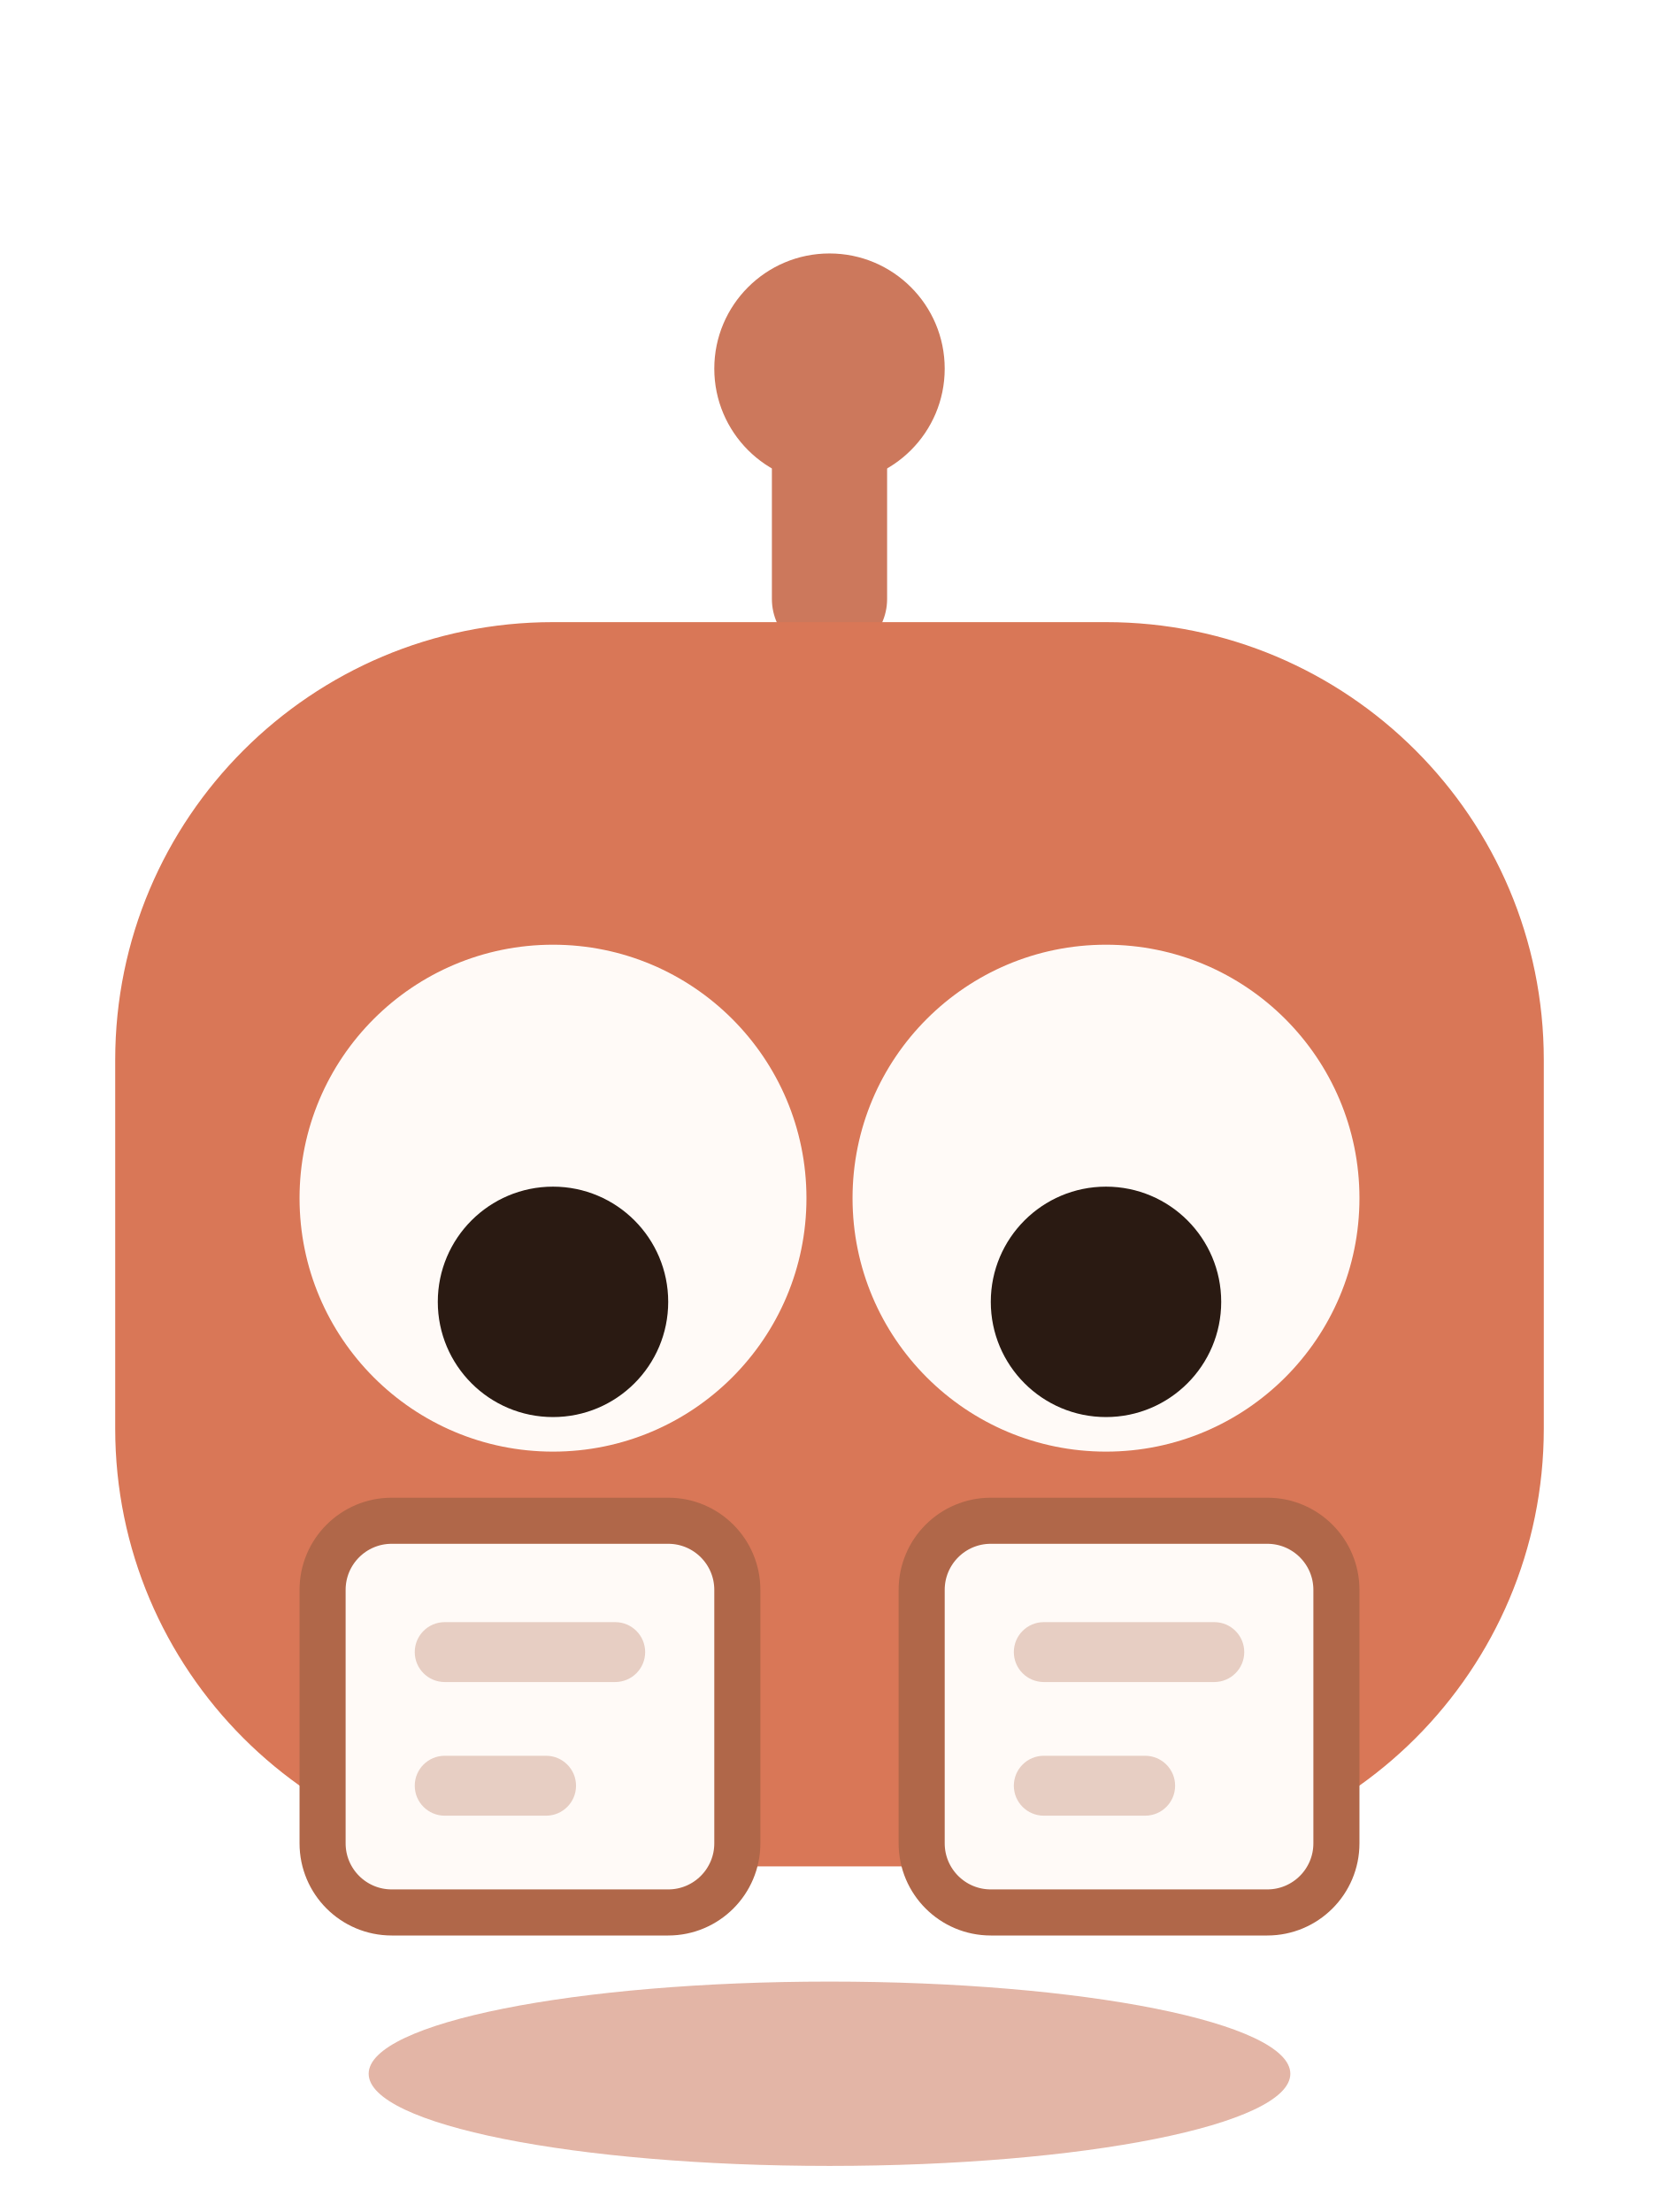
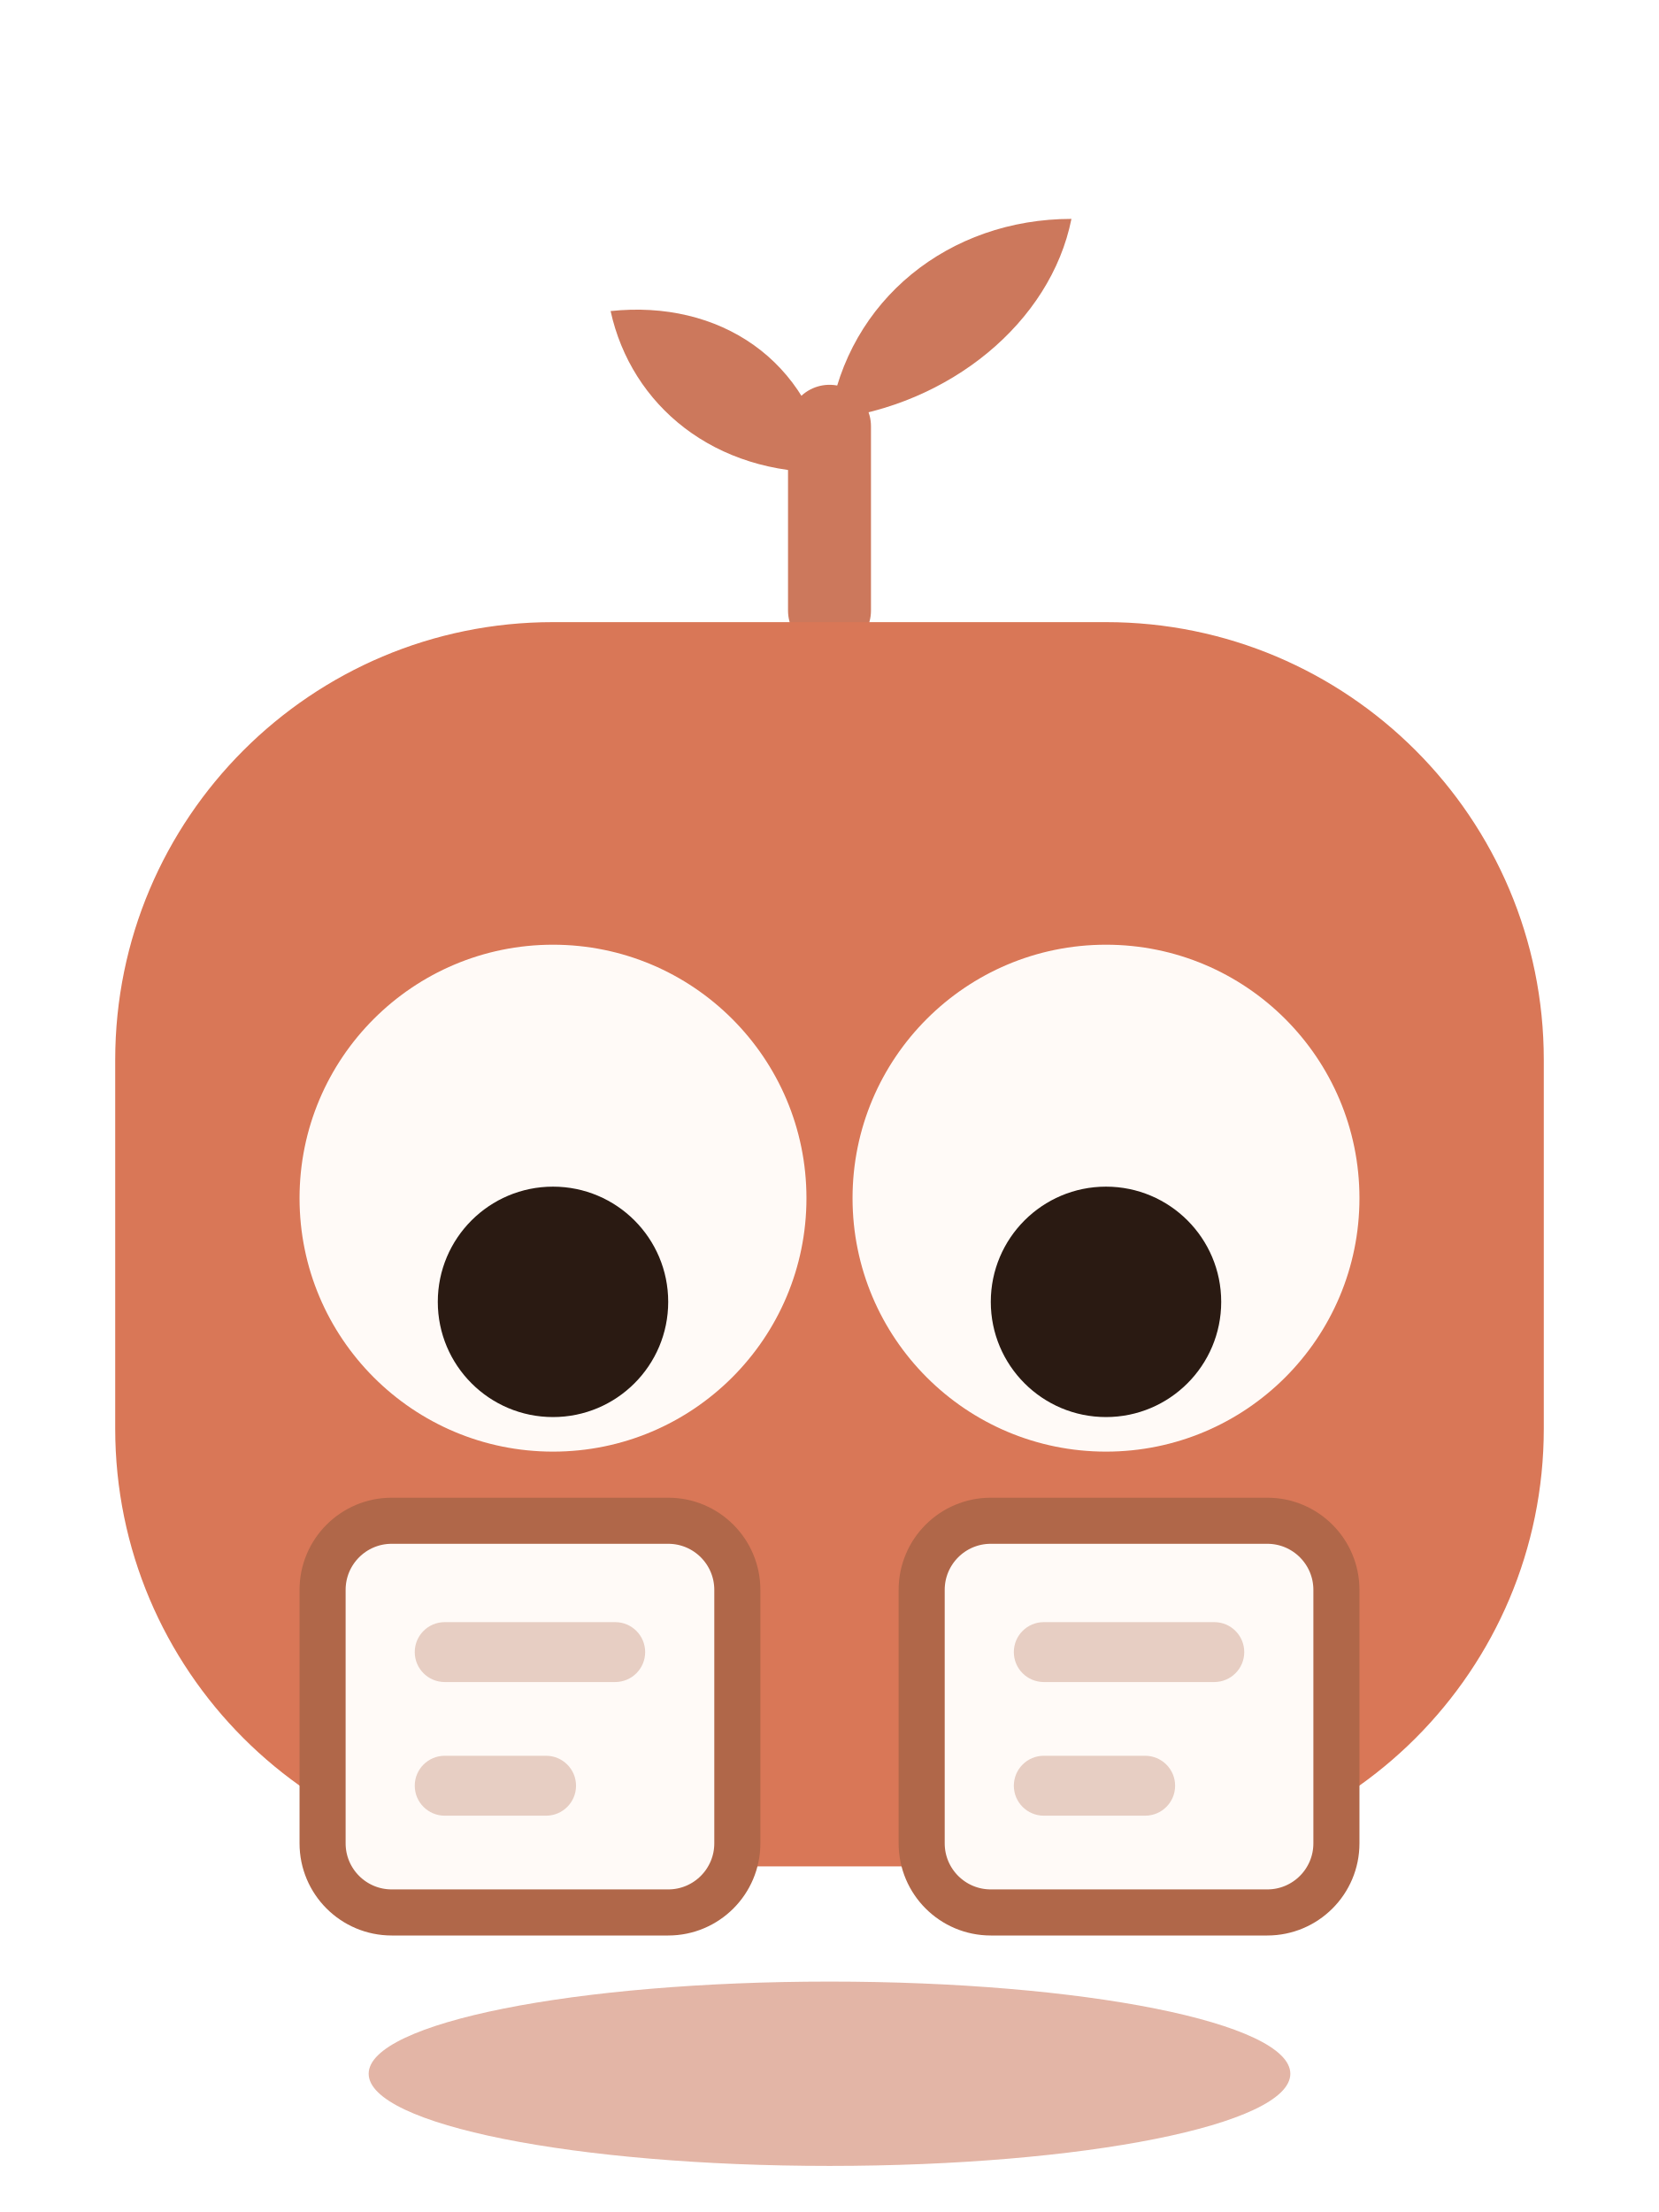
<svg xmlns="http://www.w3.org/2000/svg" width="72" height="96" viewBox="12 0 72 96" role="img" aria-label="PROBE — weighing two papers against each other">
  <style>
    .hull   { fill: #D97757; }
    .iris   { fill: #FFFAF7; }
    .pupil  { fill: #2A1A12; }
-     .stalk  { stroke: #CC785C; stroke-width: 5; stroke-linecap: round; fill: none; }
-     .beacon { fill: #CC785C; }
+     .stem   { stroke: #CC785C; stroke-width: 3.6; stroke-linecap: round; fill: none; }
+     .leaf   { fill: #CC785C; }
+     .sprout { transform-box: view-box; transform-origin: 48px 27px;
+               animation: sway 3.2s ease-in-out infinite; }
+     @keyframes sway { 0%, 100% { transform: rotate(-5deg); } 50% { transform: rotate(5deg); } }
    .page   { fill: #FFFAF7; stroke: #B06749; stroke-width: 2; }
    .line   { fill: #B06749; opacity: .3; }
    .shadow { fill: #CC785C; opacity: .55; }
    .rig   { animation: bob 4.2s ease-in-out infinite; }
    .pupil { animation: lean 4.4s ease-in-out infinite; }
    .pL    { transform-origin: 35px 74.5px; animation: panL 4.4s ease-in-out infinite; }
    .pR    { transform-origin: 61px 74.5px; animation: panR 4.4s ease-in-out infinite; }
    .gL    { animation: glow 4.4s ease-in-out infinite; }
    .gR    { animation: glow 4.4s ease-in-out 2.2s infinite; }
    @keyframes bob  { 0%, 100% { transform: translateY(0); } 50% { transform: translateY(-2px); } }
    @keyframes panL { 0%, 38% { transform: translateY(-3.4px) rotate(-4deg); }
                     50%, 88% { transform: translateY(3.4px) rotate(4deg); }
                     100% { transform: translateY(-3.4px) rotate(-4deg); } }
    @keyframes panR { 0%, 38% { transform: translateY(3.4px) rotate(4deg); }
                     50%, 88% { transform: translateY(-3.4px) rotate(-4deg); }
                     100% { transform: translateY(3.4px) rotate(4deg); } }
    @keyframes lean { 0%, 38% { transform: translateX(-3.6px); }
                     50%, 88% { transform: translateX(3.6px); }
                     100% { transform: translateX(-3.6px); } }
    @keyframes glow { 0%, 34% { opacity: .95; } 44%, 100% { opacity: .3; } }
    @media (prefers-reduced-motion: reduce) {
-       .rig, .pupil, .pL, .pR, .line { animation: none; }
+       .rig, .sprout, .pupil, .pL, .pR, .line { animation: none; }
      .line { opacity: .55; }
    }
  </style>
  <ellipse class="shadow" cx="48" cy="90" rx="20" ry="4" />
  <g class="rig">
-     <path class="stalk" d="M48 26 V19" />
-     <circle class="beacon" cx="48" cy="16" r="5" />
+     <g class="sprout">
+       <path class="stem" d="M48 26.5 V18.5" />
+       <path class="leaf" d="M48 20.5 C43 20.6, 39.4 17.6, 38.5 13.5 C43.2 13, 47.2 15.6, 48 20.5 Z" />
+       <path class="leaf" d="M48 18.2 C53.2 17.6, 57.6 14, 58.5 9.5 C53.2 9.5, 48.8 13, 48 18.2 Z" />
+     </g>
    <rect class="hull" x="17" y="27" width="62" height="54" rx="19" />
    <g class="eye eL">
      <g class="lid">
        <circle class="iris" cx="36" cy="52" r="11" />
        <circle class="pupil" cx="36" cy="56.5" r="5" />
      </g>
    </g>
    <g class="eye eR">
      <g class="lid">
        <circle class="iris" cx="60" cy="52" r="11" />
        <circle class="pupil" cx="60" cy="56.5" r="5" />
      </g>
    </g>
    <g class="pL">
      <rect class="page" x="26" y="66" width="18" height="17" rx="3" />
      <rect class="line gL" x="30" y="70.4" width="10" height="2.6" rx="1.3" />
      <rect class="line gL" x="30" y="76.2" width="7" height="2.6" rx="1.3" />
    </g>
    <g class="pR">
      <rect class="page" x="52" y="66" width="18" height="17" rx="3" />
      <rect class="line gR" x="56" y="70.4" width="10" height="2.6" rx="1.3" />
      <rect class="line gR" x="56" y="76.2" width="7" height="2.6" rx="1.3" />
    </g>
  </g>
</svg>
